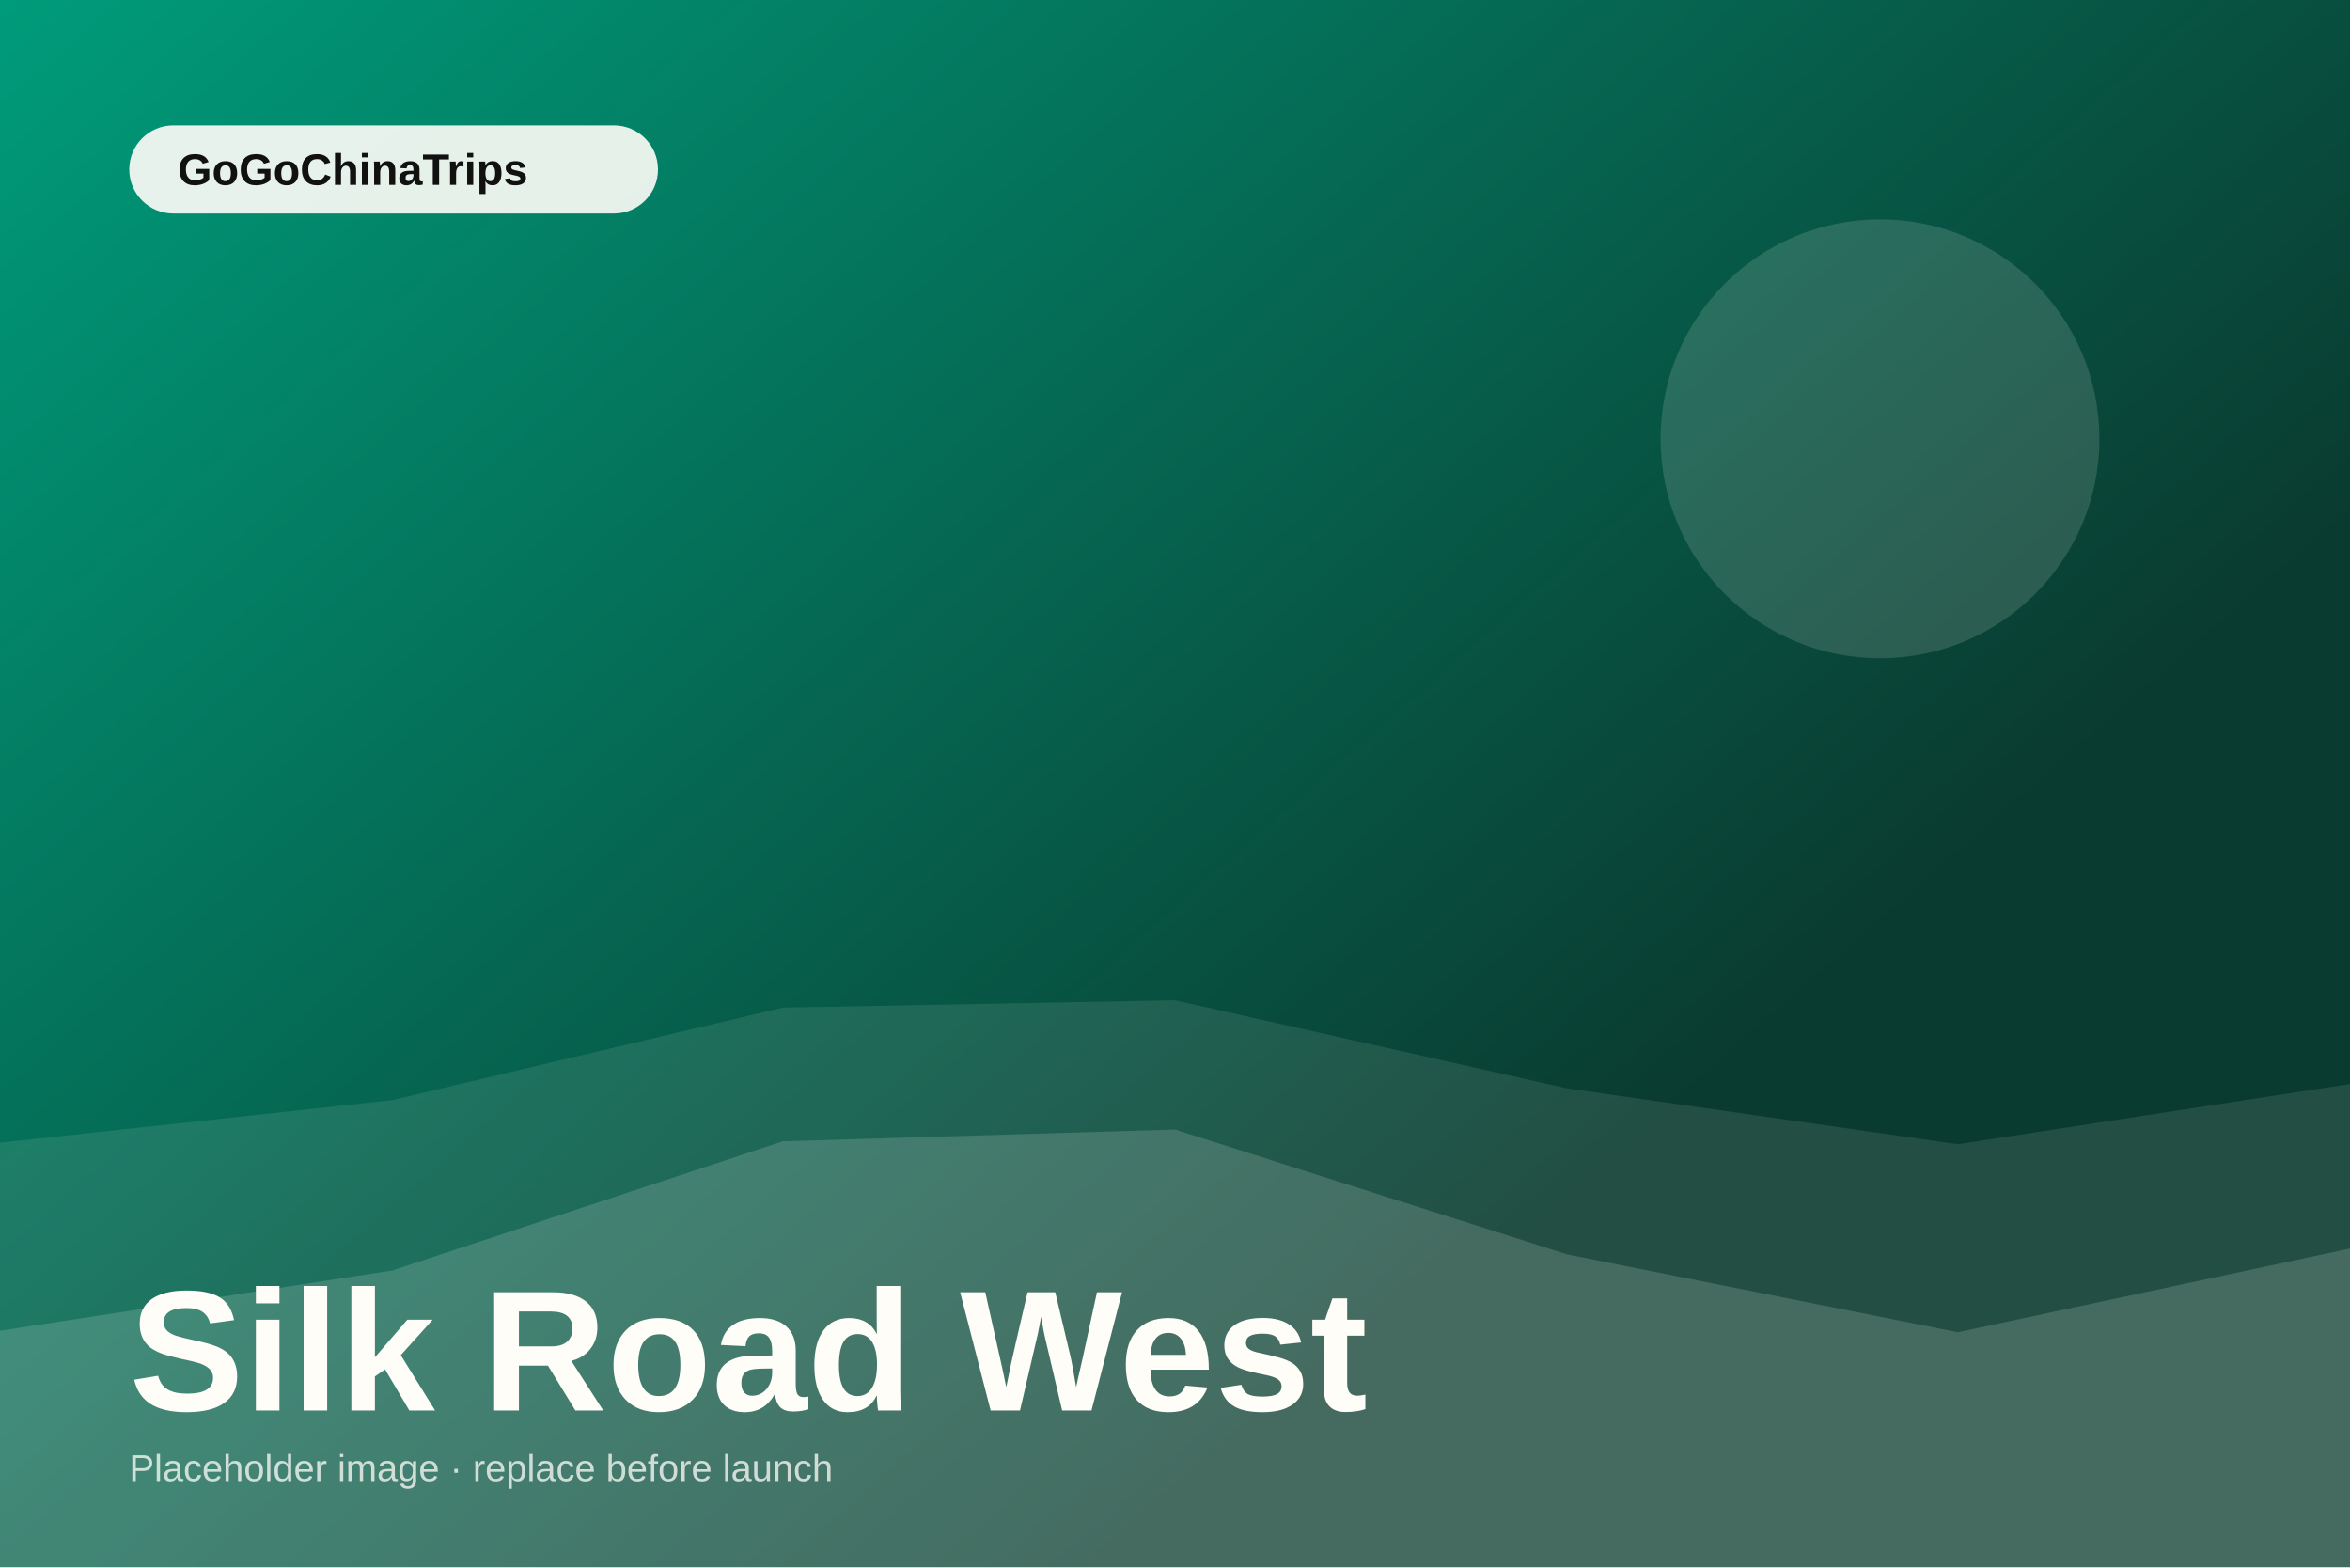
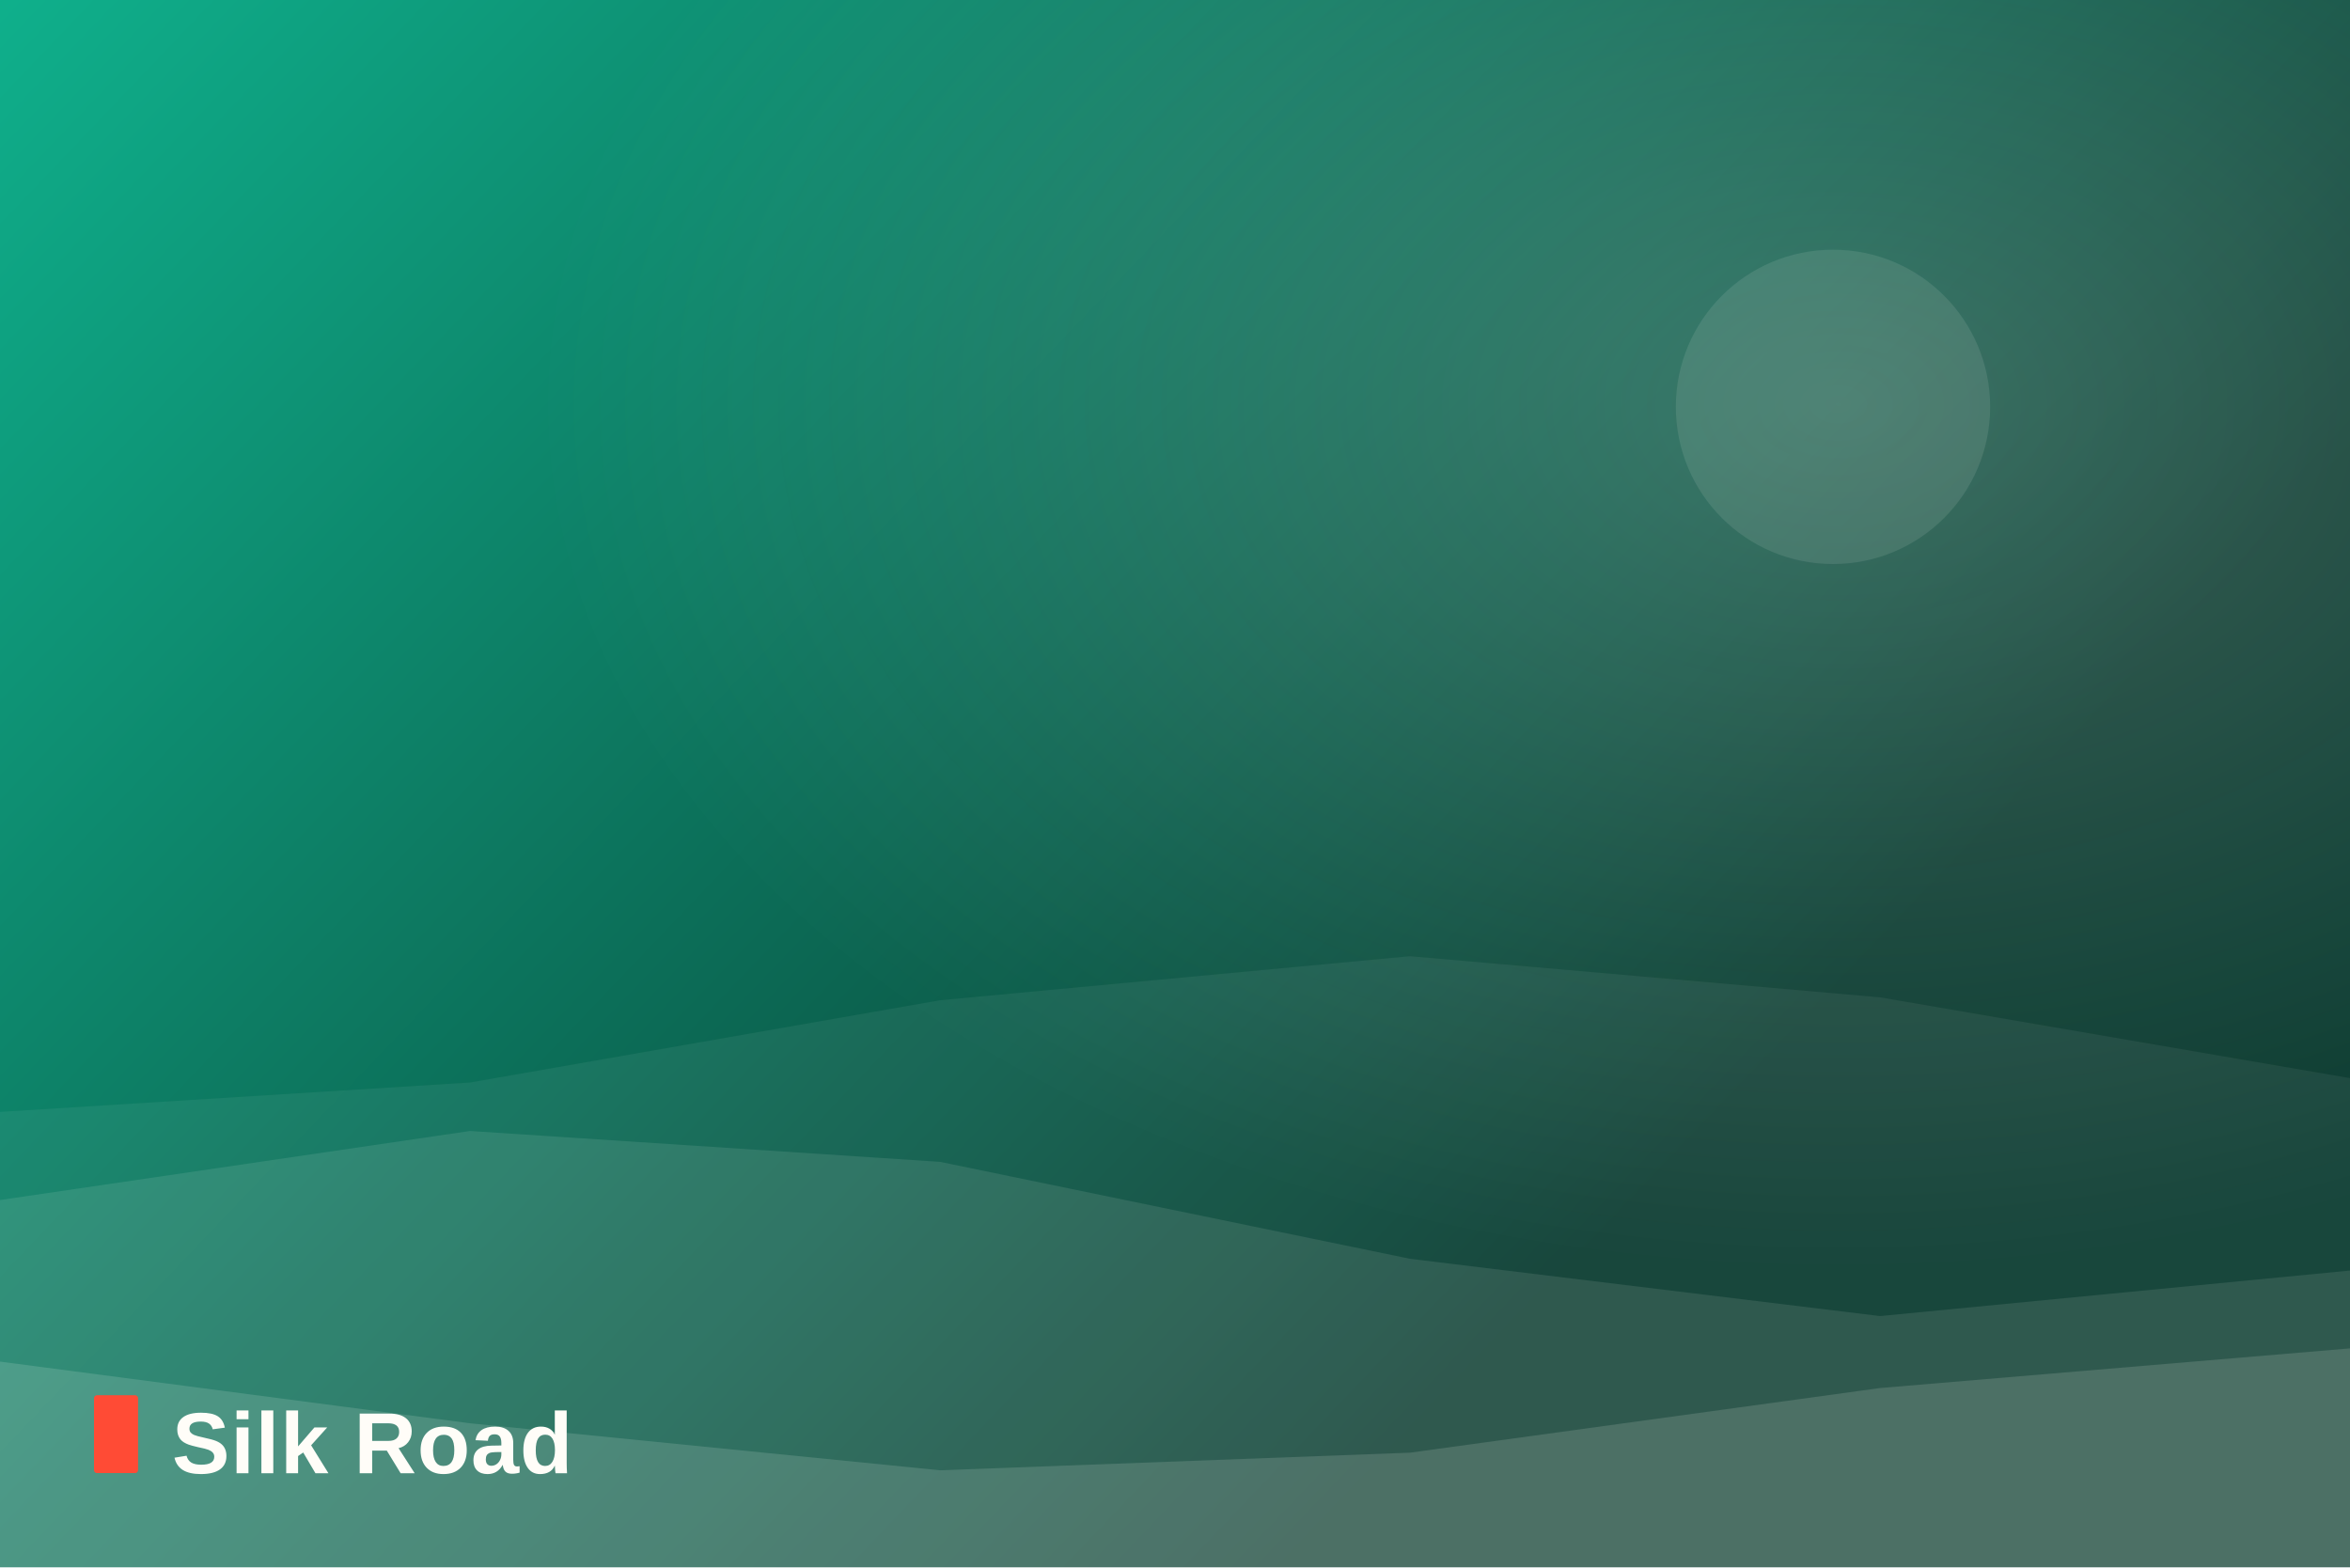
- <svg xmlns="http://www.w3.org/2000/svg" width="1600" height="1067" viewBox="0 0 1600 1067" role="img">
+ <svg xmlns="http://www.w3.org/2000/svg" width="1600" height="1067" viewBox="0 0 1600 1067" role="img" preserveAspectRatio="xMidYMid slice">
  <defs>
-     <linearGradient id="g" gradientTransform="rotate(38)">
-       <stop offset="0" stop-color="#009B7A" />
+     <linearGradient id="g" gradientTransform="rotate(33)">
+       <stop offset="0" stop-color="#0FB08C" />
      <stop offset="1" stop-color="#0A3B30" />
    </linearGradient>
+     <radialGradient id="glow" cx="78%" cy="26%" r="55%">
+       <stop offset="0" stop-color="#FFFDF8" stop-opacity="0.20" />
+       <stop offset="1" stop-color="#FFFDF8" stop-opacity="0" />
+     </radialGradient>
  </defs>
  <rect width="1600" height="1067" fill="url(#g)" />
-   <circle cx="1280" cy="298.76" r="149.38" fill="#FFFDF8" opacity="0.14" />
-   <polygon points="0,1067 0,778 267,749 533,686 800,681 1067,741 1333,779 1600,738 1600,1067" fill="#FFFDF8" opacity="0.1" />
-   <polygon points="0,1067 0,906 267,865 533,777 800,769 1067,854 1333,907 1600,850 1600,1067" fill="#FFFDF8" opacity="0.16" />
-   <rect x="88" y="85.36" width="360" height="60" rx="30" fill="#FFFDF8" opacity="0.9" />
-   <text x="121" y="125.86" font-family="Space Grotesk, Arial, sans-serif" font-size="30" font-weight="700" fill="#111111">GoGoChinaTrips</text>
-   <text x="88" y="960.3" font-family="Space Grotesk, Arial, sans-serif" font-size="117" font-weight="700" fill="#FFFDF8">Silk Road West</text>
-   <text x="88" y="1008.3" font-family="Arial, sans-serif" font-size="25.5" fill="#FFFDF8" opacity="0.75">Placeholder image · replace before launch</text>
+   <rect width="1600" height="1067" fill="url(#glow)" />
+   <circle cx="1248" cy="277" r="107" fill="#FFFDF8" opacity="0.10" />
+   <polygon points="0,1067 0,757 320,737 640,681 960,651 1280,679 1600,734 1600,1067" fill="#FFFDF8" opacity="0.06" />
+   <polygon points="0,1067 0,817 320,770 640,791 960,857 1280,896 1600,865 1600,1067" fill="#FFFDF8" opacity="0.1" />
+   <polygon points="0,1067 0,927 320,969 640,1001 960,989 1280,945 1600,918 1600,1067" fill="#FFFDF8" opacity="0.14" />
+   <rect x="64" y="949.9" width="30" height="53" rx="2" fill="#FF4B35" />
+   <text x="117.1" y="1003" font-family="'Space Grotesk', Arial, sans-serif" font-size="59" font-weight="700" fill="#FFFDF8" letter-spacing="0.5">Silk Road</text>
</svg>
